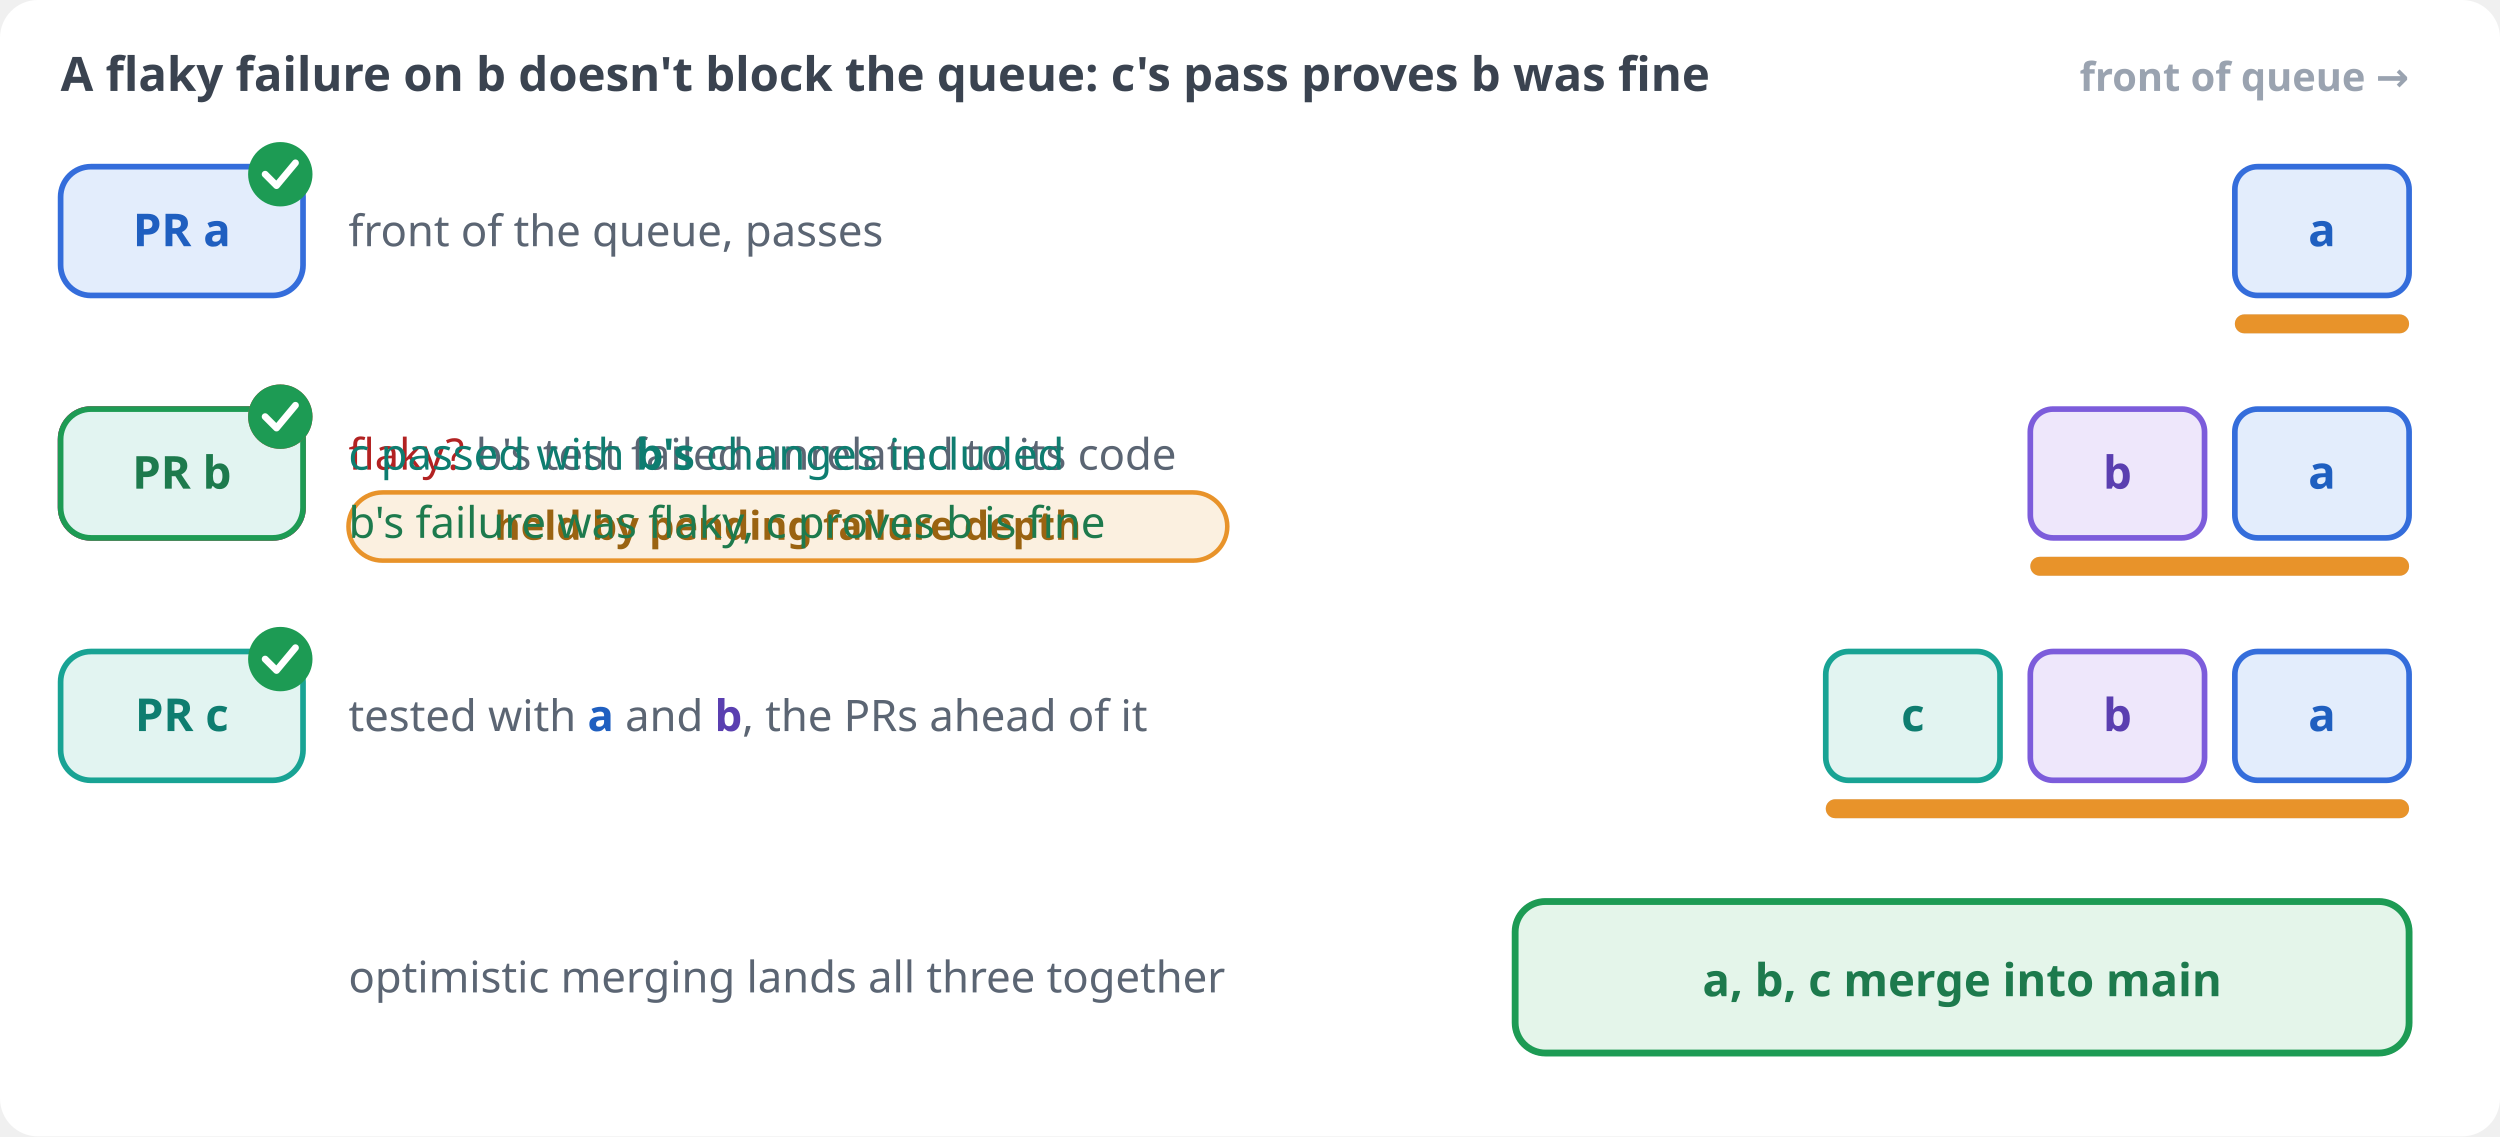
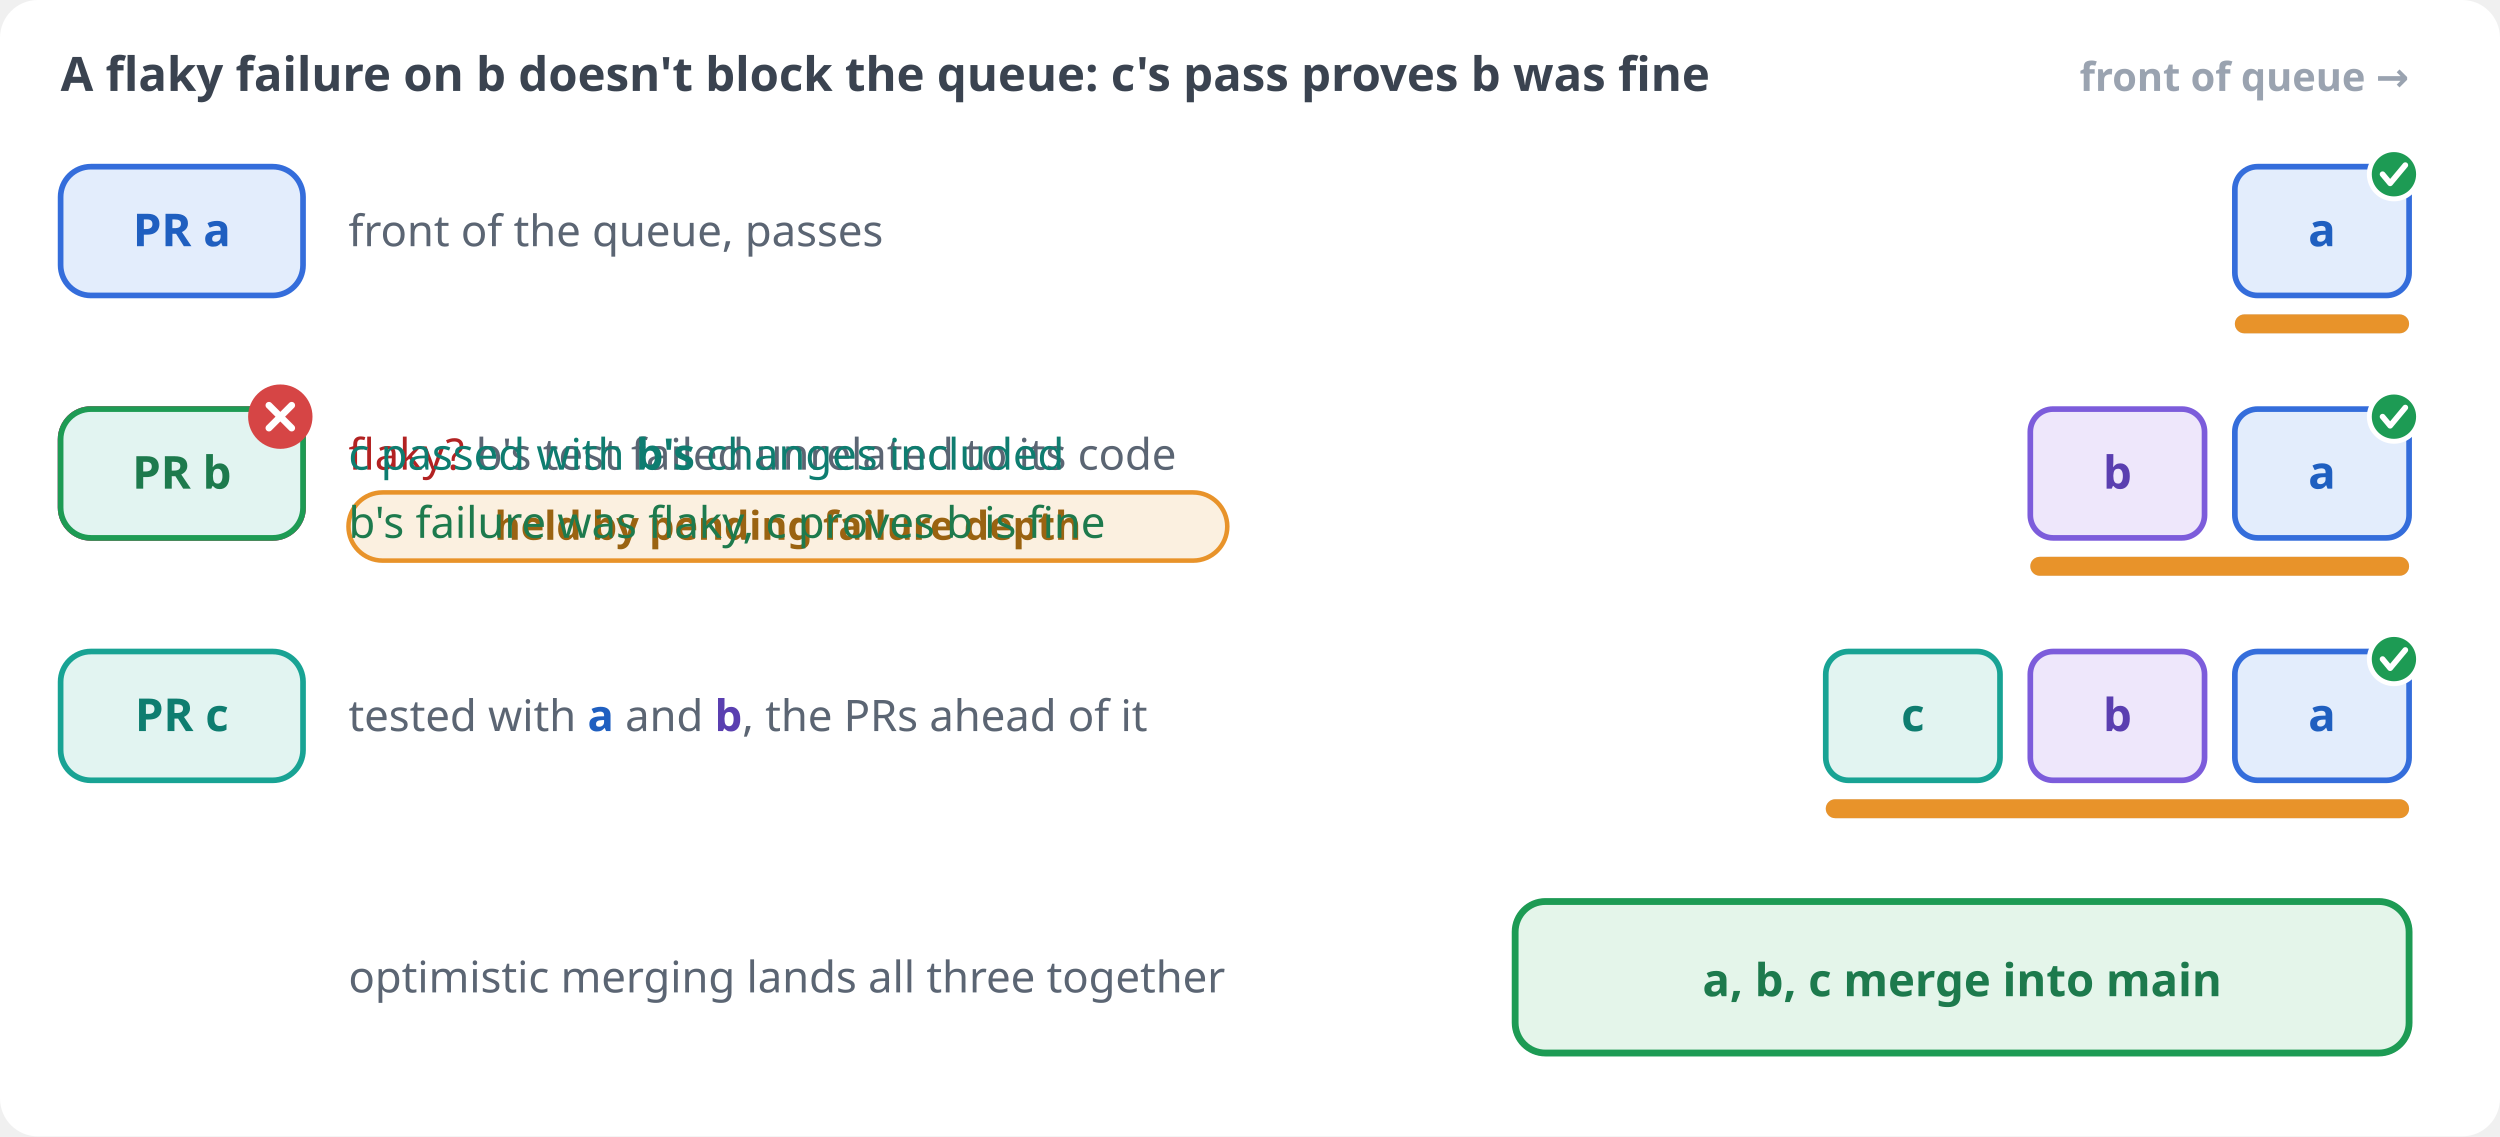
<svg xmlns="http://www.w3.org/2000/svg" viewBox="0 0 660 300" width="660" height="300" role="img" aria-label="A right-anchored predictive merge queue: PR a at the front, then PR b, then PR c at the back, each tested with the changes ahead of it. b fails what looks like a flaky test but is held in the queue by pending failure depth instead of being evicted. c then passes with b's changes included, proving b's failure was flaky. Optimistic merging then merges a, b, and c together.">
  <style>
    .bar { transform-box: fill-box; transform-origin: left center; }
-     .barA { animation: afBarA 6s linear infinite; }
-     .barB { animation: afBarB 6s linear infinite; }
-     .barC { animation: afBarC 6s linear infinite; }
-     .checkA { animation: afCheckA 6s linear infinite; }
-     .checkC { animation: afCheckC 6s linear infinite; }
-     .bFail { animation: afBFail 6s linear infinite; }
-     .bFailGood { animation: afBFailGood 6s linear infinite; }
-     .bFailX { animation: afBFailX 6s linear infinite; }
-     .bFlakyLbl { animation: afBFlakyLbl 6s linear infinite; }
-     .bHold { animation: afBHold 6s linear infinite; }
-     .checkBGood { animation: afCheckBGood 6s linear infinite; }
-     .cPassLbl { animation: afCPassLbl 6s linear infinite; }
-     .bResolvedLbl { animation: afBResolvedLbl 6s linear infinite; }
-     .mergeGlow { animation: afMerge 6s linear infinite; }
-     @keyframes afBarA { 0%,6% { transform: scaleX(0); opacity: 0; } 7% { opacity: 1; } 22% { transform: scaleX(1); opacity: 1; } 26%,100% { transform: scaleX(1); opacity: 0; } }
-     @keyframes afBarB { 0%,6% { transform: scaleX(0); opacity: 0; } 7% { opacity: 1; } 26% { transform: scaleX(1); opacity: 1; } 28%,100% { transform: scaleX(0); opacity: 0; } }
-     @keyframes afBarC { 0%,6% { transform: scaleX(0); opacity: 0; } 7% { opacity: 1; } 54% { transform: scaleX(1); opacity: 1; } 58%,100% { transform: scaleX(1); opacity: 0; } }
-     @keyframes afCheckA { 0%,20% { opacity: 0; } 24%,94% { opacity: 1; } 98%,100% { opacity: 0; } }
-     @keyframes afCheckC { 0%,56% { opacity: 0; } 60%,94% { opacity: 1; } 98%,100% { opacity: 0; } }
-     @keyframes afBFail { 0%,28% { opacity: 0; } 30%,58% { opacity: 1; } 60%,100% { opacity: 0; } }
-     @keyframes afBFailX { 0%,28% { opacity: 0; } 30%,58% { opacity: 1; } 60%,100% { opacity: 0; } }
-     @keyframes afBFlakyLbl { 0%,28% { opacity: 0; } 31%,58% { opacity: 1; } 60%,100% { opacity: 0; } }
-     @keyframes afBHold { 0%,30% { opacity: 0; } 33%,58% { opacity: 1; } 60%,100% { opacity: 0; } }
-     @keyframes afBFailGood { 0%,58% { opacity: 0; } 61%,94% { opacity: 1; } 98%,100% { opacity: 0; } }
-     @keyframes afCheckBGood { 0%,58% { opacity: 0; } 61%,94% { opacity: 1; } 98%,100% { opacity: 0; } }
-     @keyframes afCPassLbl { 0%,56% { opacity: 0; } 59%,92% { opacity: 1; } 96%,100% { opacity: 0; } }
-     @keyframes afBResolvedLbl { 0%,60% { opacity: 0; } 63%,92% { opacity: 1; } 96%,100% { opacity: 0; } }
-     @keyframes afMerge { 0%,72% { opacity: 0; } 76%,92% { opacity: 1; } 96%,100% { opacity: 0; } }
+     .barA { animation: afBarA 9s linear infinite; }
+     .barB { animation: afBarB 9s linear infinite; }
+     .barC { animation: afBarC 9s linear infinite; }
+     .bFail { animation: afBFail 9s linear infinite; }
+     .bFailGood { animation: afBFailGood 9s linear infinite; }
+     .bFailX { animation: afBFailX 9s linear infinite; }
+     .bFlakyLbl { animation: afBFlakyLbl 9s linear infinite; }
+     .bHold { animation: afBHold 9s linear infinite; }
+     .cPassLbl { animation: afCPassLbl 9s linear infinite; }
+     .bResolvedLbl { animation: afBResolvedLbl 9s linear infinite; }
+     .mergeGlow { animation: afMerge 9s linear infinite; }
+     /* right-side completion badges: pop into bundle upper-right, hold to 100% */
+     .bdgRowA { animation: afBdgRowA 9s linear infinite; }
+     .bdgRowB { animation: afBdgRowB 9s linear infinite; }
+     .bdgRowC { animation: afBdgRowC 9s linear infinite; }
+     @keyframes afBarA { 0%,4% { transform: scaleX(0); opacity: 1; fill: #e8932a; } 15% { transform: scaleX(1); fill: #e8932a; } 17%,100% { transform: scaleX(1); opacity: 1; fill: #1d9b54; } }
+     @keyframes afBarB { 0%,4% { transform: scaleX(0); opacity: 1; fill: #e8932a; } 18%,40% { transform: scaleX(1); fill: #e8932a; } 42%,100% { transform: scaleX(1); opacity: 1; fill: #1d9b54; } }
+     @keyframes afBarC { 0%,4% { transform: scaleX(0); opacity: 1; fill: #e8932a; } 37% { transform: scaleX(1); fill: #e8932a; } 39%,100% { transform: scaleX(1); opacity: 1; fill: #1d9b54; } }
+     @keyframes afBFail { 0%,19% { opacity: 0; } 21%,40% { opacity: 1; } 42%,100% { opacity: 0; } }
+     @keyframes afBFailX { 0%,19% { opacity: 0; } 21%,40% { opacity: 1; } 42%,100% { opacity: 0; } }
+     @keyframes afBFlakyLbl { 0%,19% { opacity: 0; } 21%,40% { opacity: 1; } 42%,100% { opacity: 0; } }
+     @keyframes afBHold { 0%,21% { opacity: 0; } 23%,40% { opacity: 1; } 42%,100% { opacity: 0; } }
+     @keyframes afBFailGood { 0%,40% { opacity: 0; } 42%,100% { opacity: 1; } }
+     @keyframes afCPassLbl { 0%,39% { opacity: 0; } 41%,100% { opacity: 1; } }
+     @keyframes afBResolvedLbl { 0%,41% { opacity: 0; } 43%,100% { opacity: 1; } }
+     @keyframes afMerge { 0%,50% { opacity: 0; } 63%,100% { opacity: 1; } }
+     @keyframes afBdgRowA { 0%,15% { opacity: 0; } 17%,100% { opacity: 1; } }
+     @keyframes afBdgRowB { 0%,41% { opacity: 0; } 43%,100% { opacity: 1; } }
+     @keyframes afBdgRowC { 0%,39% { opacity: 0; } 41%,100% { opacity: 1; } }
    @media (prefers-reduced-motion: reduce) {
-       .barA, .barB, .barC, .checkA, .checkC, .bFail, .bFailX, .bFlakyLbl, .bHold, .bFailGood, .checkBGood, .cPassLbl, .bResolvedLbl, .mergeGlow { animation: none; }
-       .barA, .barC { transform: scaleX(1); opacity: .85; }
-       .barB, .bFail, .bFailX, .bFlakyLbl, .bHold { opacity: 0; }
-       .checkA, .checkC, .bFailGood, .checkBGood, .cPassLbl, .bResolvedLbl, .mergeGlow { opacity: 1; }
+       .barA, .barB, .barC, .bFail, .bFailX, .bFlakyLbl, .bHold, .bFailGood, .cPassLbl, .bResolvedLbl, .mergeGlow,
+       .bdgRowA, .bdgRowB, .bdgRowC { animation: none; }
+       .bar { transform: scaleX(1); opacity: 1; fill: #1d9b54; }
+       .bFail, .bFailX, .bFlakyLbl, .bHold { opacity: 0; }
+       .bFailGood, .cPassLbl, .bResolvedLbl, .mergeGlow,
+       .bdgRowA, .bdgRowB, .bdgRowC { opacity: 1; }
    }
  </style>
  <rect x="0" y="0" width="660" height="300" rx="10" fill="#ffffff" />
  <text x="16" y="24" font-family="ui-sans-serif, system-ui, sans-serif" font-size="12.5" font-weight="700" fill="#3a4350">A flaky failure on b doesn't block the queue: c's pass proves b was fine</text>
  <text x="636" y="24" text-anchor="end" font-family="ui-sans-serif, system-ui, sans-serif" font-size="10.5" font-weight="600" fill="#9aa3b0">front of queue →</text>
  <g font-family="ui-sans-serif, system-ui, sans-serif">
    <rect x="16" y="44" width="64" height="34" rx="8" fill="#e3edfc" stroke="#346DDB" stroke-width="1.5" />
    <text x="48" y="65" text-anchor="middle" font-size="12" font-weight="700" fill="#1f5fc0">PR a</text>
-     <g class="checkA">
-       <circle cx="74" cy="46" r="8.5" fill="#1d9b54" />
-       <polyline points="70,46 73,49 78,43" fill="none" stroke="#fff" stroke-width="1.8" stroke-linecap="round" stroke-linejoin="round" />
-     </g>
    <text x="92" y="65" font-size="11.5" fill="#5b6573">front of the queue, passes</text>
    <rect x="590" y="44" width="46" height="34" rx="6" fill="#e3edfc" stroke="#346DDB" stroke-width="1.5" />
    <text x="613" y="65" text-anchor="middle" font-size="12" font-weight="700" fill="#1f5fc0">a</text>
    <rect x="590" y="83" width="46" height="5" rx="2.5" fill="#d9dee6" />
    <rect class="bar barA" x="590" y="83" width="46" height="5" rx="2.5" fill="#e8932a" />
+     <g class="bdgRowA">
+       <circle cx="632" cy="46" r="6.5" fill="#1d9b54" stroke="#fff" stroke-width="1.3" />
+       <polyline points="629,46 631,48.4 635,43.6" fill="none" stroke="#fff" stroke-width="1.5" stroke-linecap="round" stroke-linejoin="round" />
+     </g>
  </g>
  <g font-family="ui-sans-serif, system-ui, sans-serif">
    <rect x="16" y="108" width="64" height="34" rx="8" fill="#eee7fb" stroke="#7c5cdb" stroke-width="1.5" />
    <text x="48" y="129" text-anchor="middle" font-size="12" font-weight="700" fill="#5a3fb0">PR b</text>
    <g class="bFail">
      <rect x="16" y="108" width="64" height="34" rx="8" fill="#fde7e7" stroke="#d64545" stroke-width="1.5" />
      <text x="48" y="129" text-anchor="middle" font-size="12" font-weight="700" fill="#b22222">PR b</text>
    </g>
    <g class="bFailGood">
      <rect x="16" y="108" width="64" height="34" rx="8" fill="#e2f4f1" stroke="#1d9b54" stroke-width="1.5" />
      <text x="48" y="129" text-anchor="middle" font-size="12" font-weight="700" fill="#1d7a4d">PR b</text>
    </g>
    <g class="bFailX">
      <circle cx="74" cy="110" r="8.5" fill="#d64545" />
      <line x1="71" y1="107" x2="77" y2="113" stroke="#fff" stroke-width="1.8" stroke-linecap="round" />
      <line x1="77" y1="107" x2="71" y2="113" stroke="#fff" stroke-width="1.8" stroke-linecap="round" />
-     </g>
-     <g class="checkBGood">
-       <circle cx="74" cy="110" r="8.5" fill="#1d9b54" />
-       <polyline points="70,110 73,113 78,107" fill="none" stroke="#fff" stroke-width="1.8" stroke-linecap="round" stroke-linejoin="round" />
    </g>
    <g class="bFlakyLbl">
      <text x="92" y="124" font-size="11.5" fill="#b22222">flaky? <tspan fill="#5b6573">b's test failed unrelated to its code</tspan>
      </text>
    </g>
    <g class="bHold">
      <rect x="92" y="130" width="232" height="18" rx="9" fill="#fbf0e0" stroke="#e8932a" stroke-width="1.2" />
      <text x="208" y="142.5" text-anchor="middle" font-size="10.5" font-weight="600" fill="#9a6311">held by pending failure depth</text>
    </g>
    <g class="cPassLbl">
      <text x="92" y="124" font-size="11.5" fill="#0e7d70">c passed with <tspan font-weight="600">b's</tspan> changes included</text>
    </g>
    <g class="bResolvedLbl">
      <text x="92" y="142" font-size="11.5" fill="#1d7a4d">b's failure was flaky, c proves b is fine</text>
    </g>
    <rect x="536" y="108" width="46" height="34" rx="6" fill="#eee7fb" stroke="#7c5cdb" stroke-width="1.5" />
    <text x="559" y="129" text-anchor="middle" font-size="12" font-weight="700" fill="#5a3fb0">b</text>
    <rect x="590" y="108" width="46" height="34" rx="6" fill="#e3edfc" stroke="#346DDB" stroke-width="1.5" />
    <text x="613" y="129" text-anchor="middle" font-size="12" font-weight="700" fill="#1f5fc0">a</text>
    <rect x="536" y="147" width="100" height="5" rx="2.5" fill="#d9dee6" />
    <rect class="bar barB" x="536" y="147" width="100" height="5" rx="2.5" fill="#e8932a" />
+     <g class="bdgRowB">
+       <circle cx="632" cy="110" r="6.5" fill="#1d9b54" stroke="#fff" stroke-width="1.3" />
+       <polyline points="629,110 631,112.4 635,107.6" fill="none" stroke="#fff" stroke-width="1.5" stroke-linecap="round" stroke-linejoin="round" />
+     </g>
  </g>
  <g font-family="ui-sans-serif, system-ui, sans-serif">
    <rect x="16" y="172" width="64" height="34" rx="8" fill="#e2f4f1" stroke="#18a394" stroke-width="1.5" />
    <text x="48" y="193" text-anchor="middle" font-size="12" font-weight="700" fill="#0e7d70">PR c</text>
-     <g class="checkC">
-       <circle cx="74" cy="174" r="8.5" fill="#1d9b54" />
-       <polyline points="70,174 73,177 78,171" fill="none" stroke="#fff" stroke-width="1.8" stroke-linecap="round" stroke-linejoin="round" />
-     </g>
    <text x="92" y="193" font-size="11.5" fill="#5b6573">tested with <tspan font-weight="600" fill="#1f5fc0">a</tspan> and <tspan font-weight="600" fill="#5a3fb0">b</tspan>, the PRs ahead of it</text>
    <rect x="482" y="172" width="46" height="34" rx="6" fill="#e2f4f1" stroke="#18a394" stroke-width="1.5" />
    <text x="505" y="193" text-anchor="middle" font-size="12" font-weight="700" fill="#0e7d70">c</text>
    <rect x="536" y="172" width="46" height="34" rx="6" fill="#eee7fb" stroke="#7c5cdb" stroke-width="1.5" />
    <text x="559" y="193" text-anchor="middle" font-size="12" font-weight="700" fill="#5a3fb0">b</text>
    <rect x="590" y="172" width="46" height="34" rx="6" fill="#e3edfc" stroke="#346DDB" stroke-width="1.5" />
    <text x="613" y="193" text-anchor="middle" font-size="12" font-weight="700" fill="#1f5fc0">a</text>
    <rect x="482" y="211" width="154" height="5" rx="2.5" fill="#d9dee6" />
    <rect class="bar barC" x="482" y="211" width="154" height="5" rx="2.5" fill="#e8932a" />
+     <g class="bdgRowC">
+       <circle cx="632" cy="174" r="6.5" fill="#1d9b54" stroke="#fff" stroke-width="1.3" />
+       <polyline points="629,174 631,176.4 635,171.6" fill="none" stroke="#fff" stroke-width="1.5" stroke-linecap="round" stroke-linejoin="round" />
+     </g>
  </g>
  <g font-family="ui-sans-serif, system-ui, sans-serif">
    <text x="92" y="262" font-size="11.5" fill="#5b6573">optimistic merging lands all three together</text>
    <rect x="400" y="238" width="236" height="40" rx="8" fill="#eef1f5" stroke="#9aa3b0" stroke-width="1.5" />
    <rect class="mergeGlow" x="400" y="238" width="236" height="40" rx="8" fill="#e4f5ea" stroke="#1d9b54" stroke-width="1.8" />
    <text x="518" y="263" text-anchor="middle" font-size="12" font-weight="700" fill="#1d7a4d">a, b, c merge into main</text>
  </g>
</svg>
